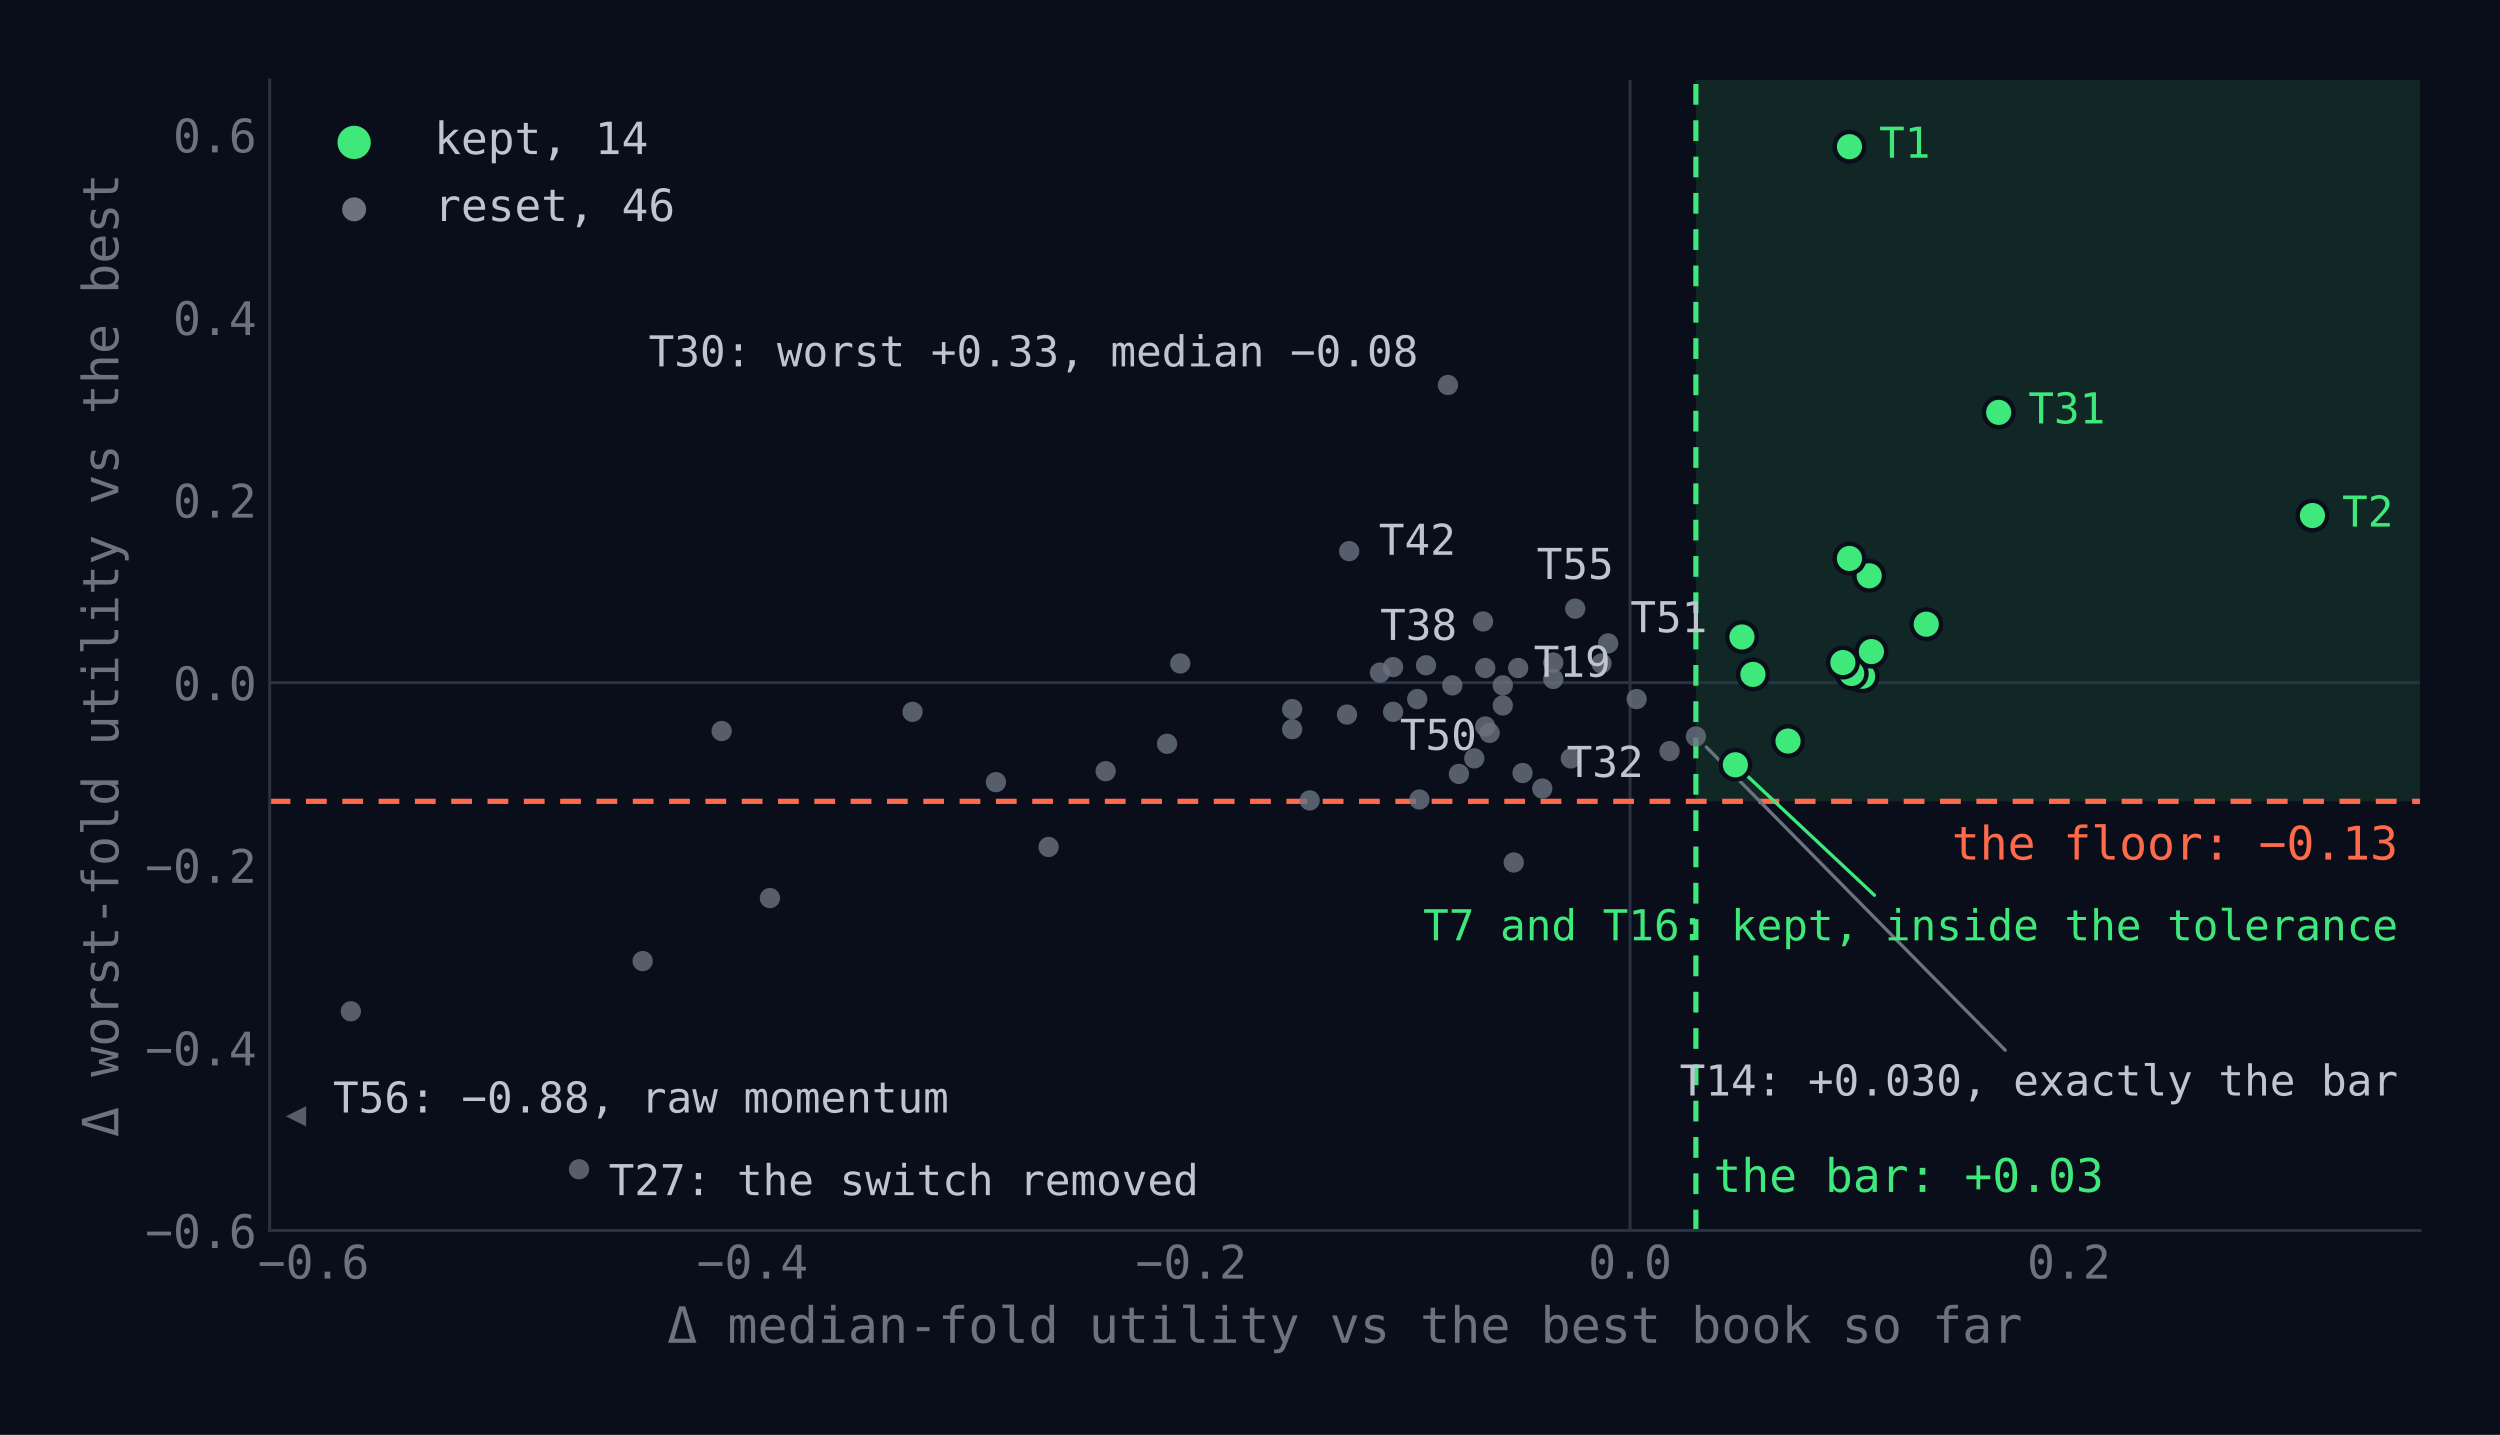
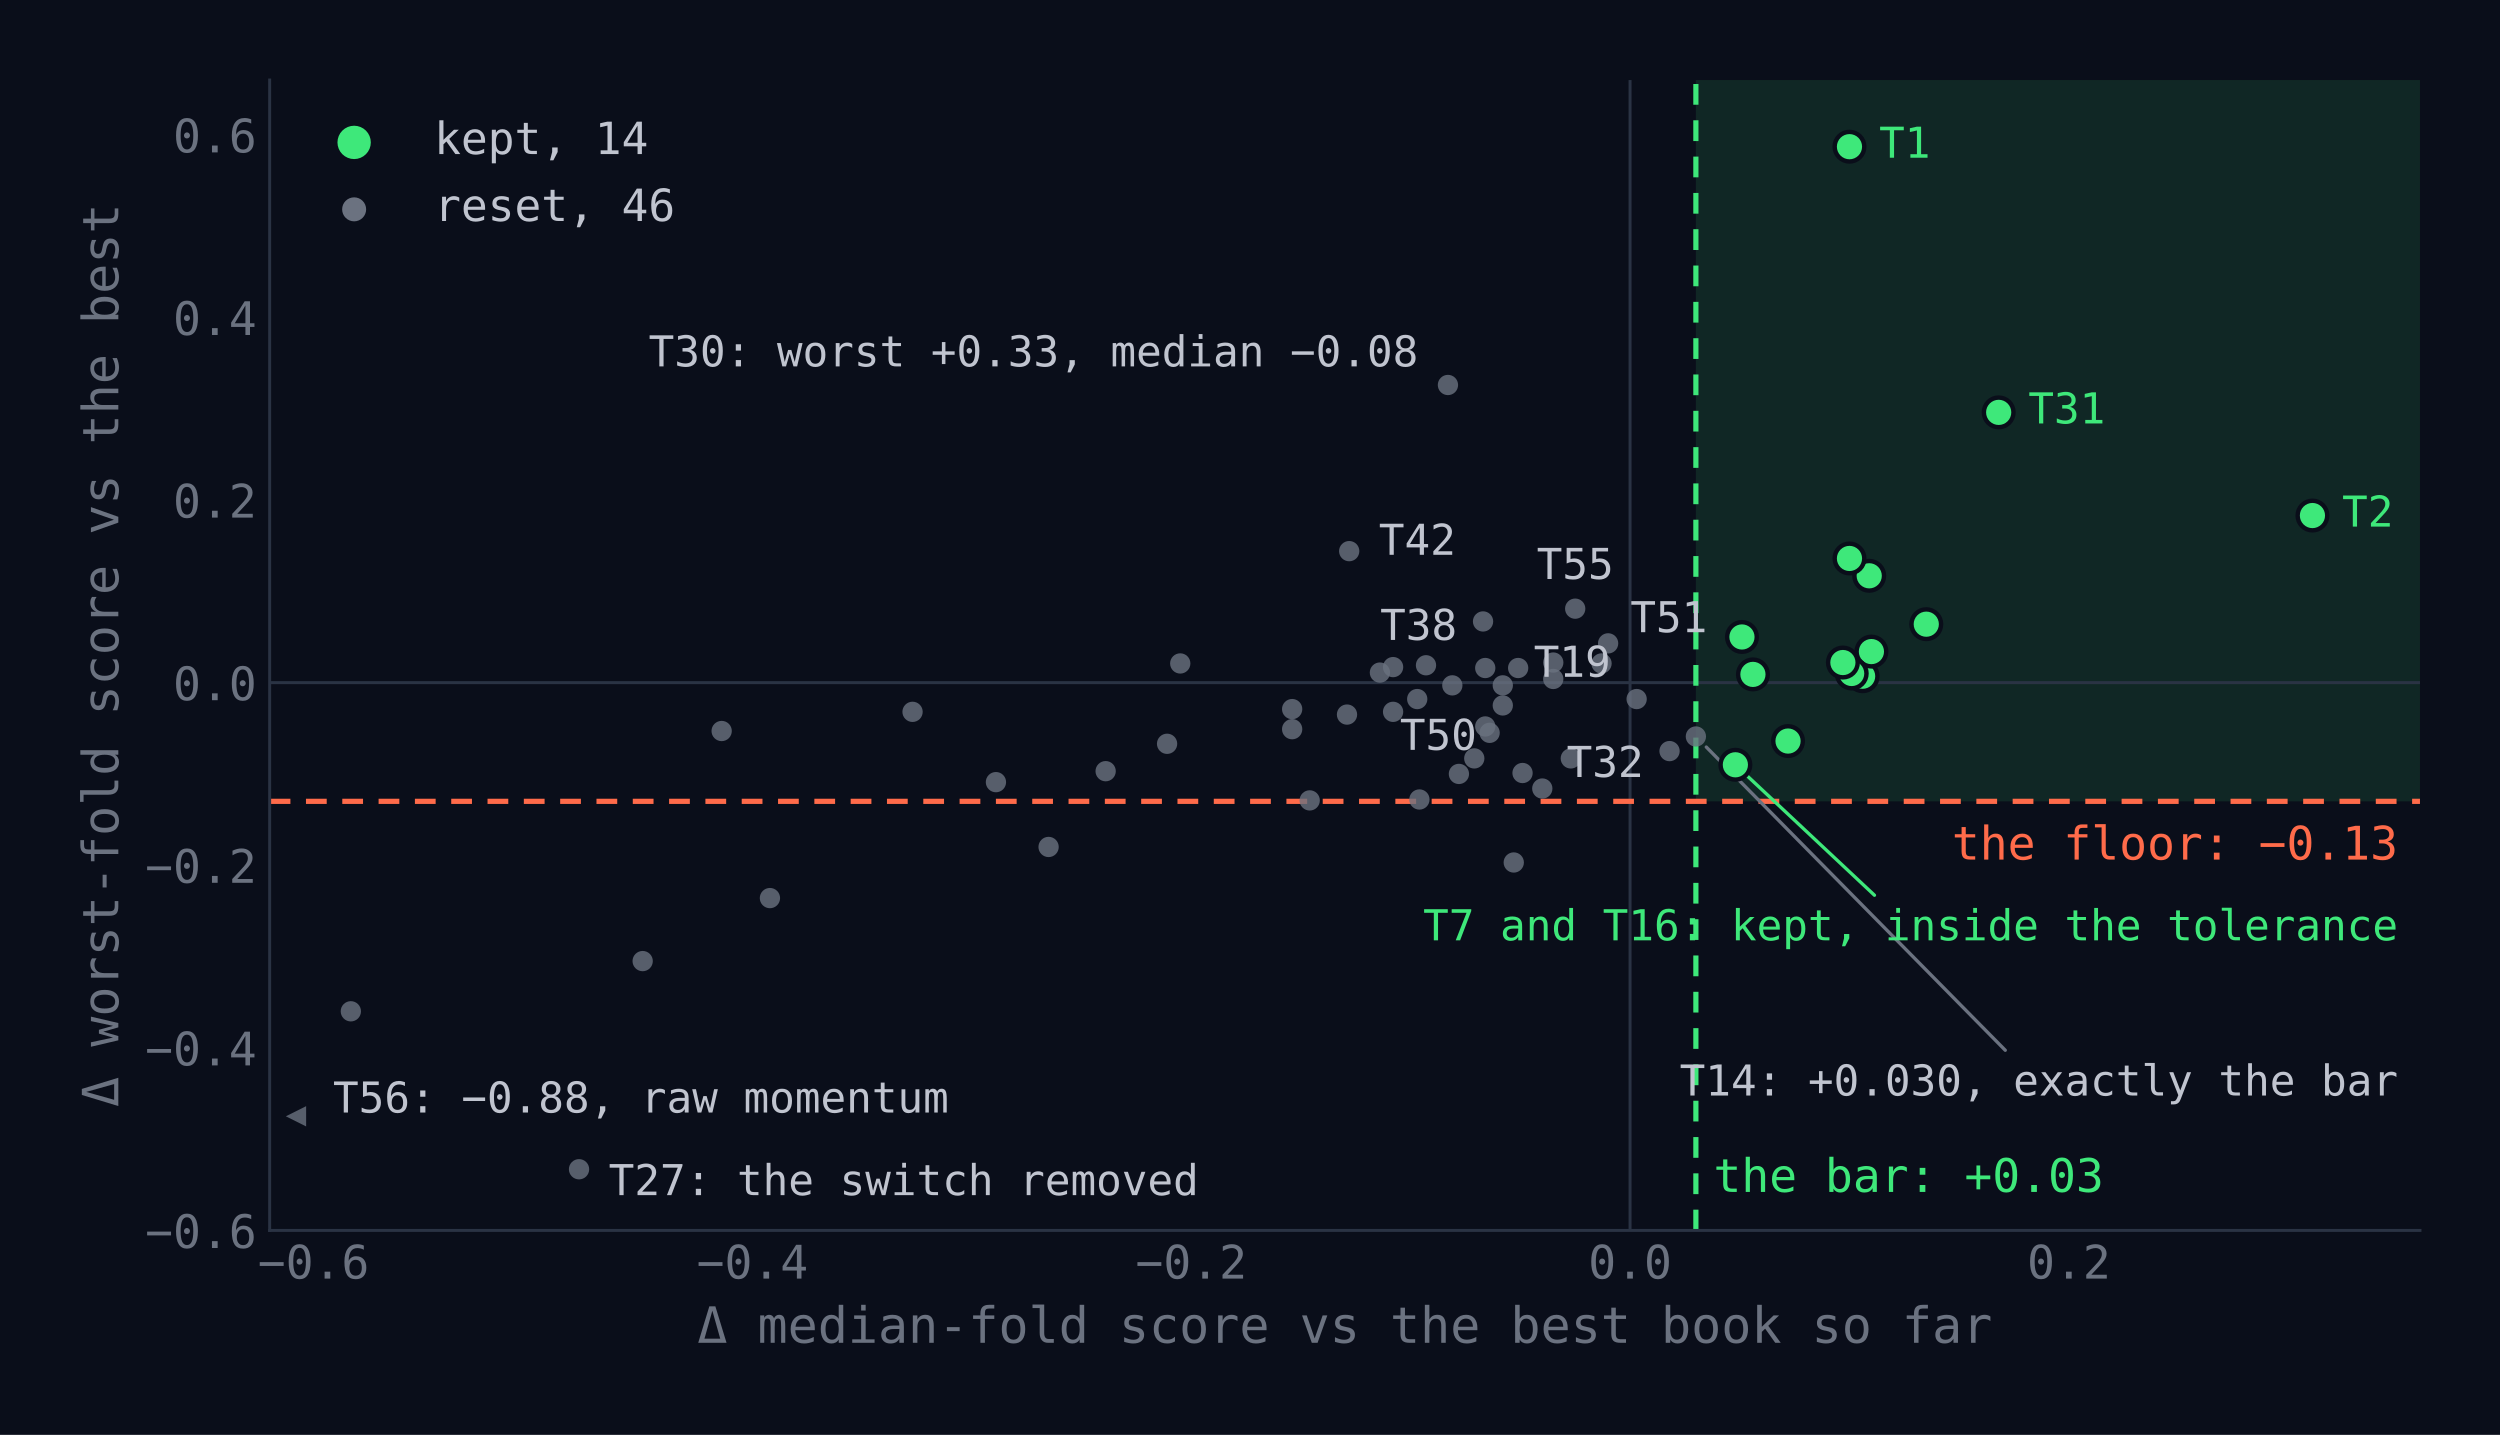
<svg xmlns="http://www.w3.org/2000/svg" xmlns:xlink="http://www.w3.org/1999/xlink" width="674.694pt" height="387.237pt" viewBox="0 0 674.694 387.237" version="1.1">
  <defs>
    <style type="text/css">*{stroke-linejoin: round; stroke-linecap: butt}</style>
  </defs>
  <g id="figure_1">
    <g id="patch_1">
      <path d="M 0 387.237  L 674.694 387.237  L 674.694 0  L 0 0  z " style="fill: #0a0e1a" />
    </g>
    <g id="axes_1">
      <g id="patch_2">
        <path d="M 72.774 332.064  L 653.094 332.064  L 653.094 21.6  L 72.774 21.6  z " style="fill: #0a0e1a" />
      </g>
      <g id="patch_3">
-         <path d="M 457.68 216.256  L 653.094 216.256  L 653.094 21.6  L 457.68 21.6  z " clip-path="url(#paa46faab11)" style="fill: #3ee87a; opacity: 0.12" />
+         <path d="M 457.68 216.256  L 653.094 216.256  L 653.094 21.6  L 457.68 21.6  z " clip-path="url(#p01e3857545)" style="fill: #3ee87a; opacity: 0.12" />
      </g>
      <g id="line2d_1">
-         <path d="M 72.774 184.224  L 653.094 184.224  " clip-path="url(#paa46faab11)" style="fill: none; stroke: #2a3344; stroke-width: 0.8; stroke-linecap: square" />
+         <path d="M 72.774 184.224  L 653.094 184.224  " clip-path="url(#p01e3857545)" style="fill: none; stroke: #2a3344; stroke-width: 0.8; stroke-linecap: square" />
      </g>
      <g id="line2d_2">
-         <path d="M 439.916 332.064  L 439.916 21.6  " clip-path="url(#paa46faab11)" style="fill: none; stroke: #2a3344; stroke-width: 0.8; stroke-linecap: square" />
+         <path d="M 439.916 332.064  L 439.916 21.6  " clip-path="url(#p01e3857545)" style="fill: none; stroke: #2a3344; stroke-width: 0.8; stroke-linecap: square" />
      </g>
      <g id="PathCollection_1" />
      <g id="PathCollection_2" />
      <g id="matplotlib.axis_1">
        <g id="xtick_1">
          <g id="line2d_3" />
          <g id="text_1">
            <text style="font-size: 12.5px; font-family: 'IBM Plex Mono', 'DejaVu Sans Mono', monospace; text-anchor: middle; fill: #6b7280" x="84.618" y="345.061" transform="rotate(-0 84.6176 345.0611)">−0.6</text>
          </g>
        </g>
        <g id="xtick_2">
          <g id="line2d_4" />
          <g id="text_2">
            <text style="font-size: 12.5px; font-family: 'IBM Plex Mono', 'DejaVu Sans Mono', monospace; text-anchor: middle; fill: #6b7280" x="203.05" y="345.061" transform="rotate(-0 203.0503 345.0611)">−0.4</text>
          </g>
        </g>
        <g id="xtick_3">
          <g id="line2d_5" />
          <g id="text_3">
            <text style="font-size: 12.5px; font-family: 'IBM Plex Mono', 'DejaVu Sans Mono', monospace; text-anchor: middle; fill: #6b7280" x="321.483" y="345.061" transform="rotate(-0 321.4829 345.0611)">−0.2</text>
          </g>
        </g>
        <g id="xtick_4">
          <g id="line2d_6" />
          <g id="text_4">
            <text style="font-size: 12.5px; font-family: 'IBM Plex Mono', 'DejaVu Sans Mono', monospace; text-anchor: middle; fill: #6b7280" x="439.916" y="345.061" transform="rotate(-0 439.9156 345.0611)">0.0</text>
          </g>
        </g>
        <g id="xtick_5">
          <g id="line2d_7" />
          <g id="text_5">
            <text style="font-size: 12.5px; font-family: 'IBM Plex Mono', 'DejaVu Sans Mono', monospace; text-anchor: middle; fill: #6b7280" x="558.348" y="345.061" transform="rotate(-0 558.3482 345.0611)">0.2</text>
          </g>
        </g>
        <g id="text_6">
-           <text style="font-size: 13.5px; font-family: 'IBM Plex Mono', 'DejaVu Sans Mono', monospace; text-anchor: middle; fill: #6b7280" x="362.934" y="362.394" transform="rotate(-0 362.9343 362.3936)">Δ median-fold utility vs the best book so far</text>
+           <text style="font-size: 13.5px; font-family: 'IBM Plex Mono', 'DejaVu Sans Mono', monospace; text-anchor: middle; fill: #6b7280" x="362.934" y="362.394" transform="rotate(-0 362.9343 362.3936)">Δ median-fold score vs the best book so far</text>
        </g>
      </g>
      <g id="matplotlib.axis_2">
        <g id="ytick_1">
          <g id="line2d_8" />
          <g id="text_7">
            <text style="font-size: 12.5px; font-family: 'IBM Plex Mono', 'DejaVu Sans Mono', monospace; text-anchor: end; fill: #6b7280" x="69.274" y="336.813" transform="rotate(-0 69.27434 336.8125)">−0.6</text>
          </g>
        </g>
        <g id="ytick_2">
          <g id="line2d_9" />
          <g id="text_8">
            <text style="font-size: 12.5px; font-family: 'IBM Plex Mono', 'DejaVu Sans Mono', monospace; text-anchor: end; fill: #6b7280" x="69.274" y="287.533" transform="rotate(-0 69.27434 287.5325)">−0.4</text>
          </g>
        </g>
        <g id="ytick_3">
          <g id="line2d_10" />
          <g id="text_9">
            <text style="font-size: 12.5px; font-family: 'IBM Plex Mono', 'DejaVu Sans Mono', monospace; text-anchor: end; fill: #6b7280" x="69.274" y="238.253" transform="rotate(-0 69.27434 238.2525)">−0.2</text>
          </g>
        </g>
        <g id="ytick_4">
          <g id="line2d_11" />
          <g id="text_10">
            <text style="font-size: 12.5px; font-family: 'IBM Plex Mono', 'DejaVu Sans Mono', monospace; text-anchor: end; fill: #6b7280" x="69.274" y="188.973" transform="rotate(-0 69.27434 188.9725)">0.0</text>
          </g>
        </g>
        <g id="ytick_5">
          <g id="line2d_12" />
          <g id="text_11">
            <text style="font-size: 12.5px; font-family: 'IBM Plex Mono', 'DejaVu Sans Mono', monospace; text-anchor: end; fill: #6b7280" x="69.274" y="139.693" transform="rotate(-0 69.27434 139.6925)">0.2</text>
          </g>
        </g>
        <g id="ytick_6">
          <g id="line2d_13" />
          <g id="text_12">
            <text style="font-size: 12.5px; font-family: 'IBM Plex Mono', 'DejaVu Sans Mono', monospace; text-anchor: end; fill: #6b7280" x="69.274" y="90.413" transform="rotate(-0 69.27434 90.41254)">0.4</text>
          </g>
        </g>
        <g id="ytick_7">
          <g id="line2d_14" />
          <g id="text_13">
            <text style="font-size: 12.5px; font-family: 'IBM Plex Mono', 'DejaVu Sans Mono', monospace; text-anchor: end; fill: #6b7280" x="69.274" y="41.133" transform="rotate(-0 69.27434 41.13253)">0.6</text>
          </g>
        </g>
        <g id="text_14">
-           <text style="font-size: 13.5px; font-family: 'IBM Plex Mono', 'DejaVu Sans Mono', monospace; text-anchor: middle; fill: #6b7280" x="31.93" y="176.832" transform="rotate(-90 31.92961 176.832)">Δ worst-fold utility vs the best</text>
+           <text style="font-size: 13.5px; font-family: 'IBM Plex Mono', 'DejaVu Sans Mono', monospace; text-anchor: middle; fill: #6b7280" x="31.93" y="176.832" transform="rotate(-90 31.92961 176.832)">Δ worst-fold score vs the best</text>
        </g>
      </g>
      <g id="line2d_15">
-         <path d="M 457.68 332.064  L 457.68 21.6  " clip-path="url(#paa46faab11)" style="fill: none; stroke-dasharray: 5.6,4.2; stroke-dashoffset: 0; stroke: #3ee87a; stroke-width: 1.4" />
+         <path d="M 457.68 332.064  L 457.68 21.6  " clip-path="url(#p01e3857545)" style="fill: none; stroke-dasharray: 5.6,4.2; stroke-dashoffset: 0; stroke: #3ee87a; stroke-width: 1.4" />
      </g>
      <g id="line2d_16">
-         <path d="M 72.774 216.256  L 653.094 216.256  " clip-path="url(#paa46faab11)" style="fill: none; stroke-dasharray: 5.6,4.2; stroke-dashoffset: 0; stroke: #ff6b4a; stroke-width: 1.4" />
+         <path d="M 72.774 216.256  L 653.094 216.256  " clip-path="url(#p01e3857545)" style="fill: none; stroke-dasharray: 5.6,4.2; stroke-dashoffset: 0; stroke: #ff6b4a; stroke-width: 1.4" />
      </g>
      <g id="patch_4">
        <path d="M 72.774 332.064  L 72.774 21.6  " style="fill: none; stroke: #2a3344; stroke-width: 0.8; stroke-linejoin: miter; stroke-linecap: square" />
      </g>
      <g id="patch_5">
        <path d="M 72.774 332.064  L 653.094 332.064  " style="fill: none; stroke: #2a3344; stroke-width: 0.8; stroke-linejoin: miter; stroke-linecap: square" />
      </g>
      <g id="text_15">
        <text style="font-size: 12.5px; font-family: 'IBM Plex Mono', 'DejaVu Sans Mono', monospace; text-anchor: start; fill: #3ee87a" x="462.418" y="321.669" transform="rotate(-0 462.4178 321.6691)">the bar: +0.03</text>
      </g>
      <g id="text_16">
        <text style="font-size: 12.5px; font-family: 'IBM Plex Mono', 'DejaVu Sans Mono', monospace; text-anchor: end; fill: #ff6b4a" x="647.173" y="231.98" transform="rotate(-0 647.1727 231.9805)">the floor: −0.13</text>
      </g>
      <g id="PathCollection_3">
        <defs>
-           <path id="mf4da8ead73" d="M 0 2.739  C 0.726 2.739 1.423 2.45 1.936 1.936  C 2.45 1.423 2.739 0.726 2.739 0  C 2.739 -0.726 2.45 -1.423 1.936 -1.936  C 1.423 -2.45 0.726 -2.739 0 -2.739  C -0.726 -2.739 -1.423 -2.45 -1.936 -1.936  C -2.45 -1.423 -2.739 -0.726 -2.739 0  C -2.739 0.726 -2.45 1.423 -1.936 1.936  C -1.423 2.45 -0.726 2.739 0 2.739  z " />
+           <path id="mb73b40b5a7" d="M 0 2.739  C 0.726 2.739 1.423 2.45 1.936 1.936  C 2.45 1.423 2.739 0.726 2.739 0  C 2.739 -0.726 2.45 -1.423 1.936 -1.936  C 1.423 -2.45 0.726 -2.739 0 -2.739  C -0.726 -2.739 -1.423 -2.45 -1.936 -1.936  C -2.45 -1.423 -2.739 -0.726 -2.739 0  C -2.739 0.726 -2.45 1.423 -1.936 1.936  C -1.423 2.45 -0.726 2.739 0 2.739  z " />
        </defs>
-         <g clip-path="url(#paa46faab11)">
-           <use xlink:href="#mf4da8ead73" x="363.526" y="192.848" style="fill: #6b7280; fill-opacity: 0.8" />
+         <g clip-path="url(#p01e3857545)">
+           <use xlink:href="#mb73b40b5a7" x="363.526" y="192.848" style="fill: #6b7280; fill-opacity: 0.8" />
        </g>
      </g>
      <g id="PathCollection_4">
-         <g clip-path="url(#paa46faab11)">
-           <use xlink:href="#mf4da8ead73" x="383.068" y="215.763" style="fill: #6b7280; fill-opacity: 0.8" />
+         <g clip-path="url(#p01e3857545)">
+           <use xlink:href="#mb73b40b5a7" x="383.068" y="215.763" style="fill: #6b7280; fill-opacity: 0.8" />
        </g>
      </g>
      <g id="PathCollection_5">
-         <g clip-path="url(#paa46faab11)">
-           <use xlink:href="#mf4da8ead73" x="419.19" y="178.803" style="fill: #6b7280; fill-opacity: 0.8" />
+         <g clip-path="url(#p01e3857545)">
+           <use xlink:href="#mb73b40b5a7" x="419.19" y="178.803" style="fill: #6b7280; fill-opacity: 0.8" />
        </g>
      </g>
      <g id="PathCollection_6">
-         <g clip-path="url(#paa46faab11)">
-           <use xlink:href="#mf4da8ead73" x="348.722" y="191.37" style="fill: #6b7280; fill-opacity: 0.8" />
+         <g clip-path="url(#p01e3857545)">
+           <use xlink:href="#mb73b40b5a7" x="348.722" y="191.37" style="fill: #6b7280; fill-opacity: 0.8" />
        </g>
      </g>
      <g id="PathCollection_7">
-         <g clip-path="url(#paa46faab11)">
-           <use xlink:href="#mf4da8ead73" x="423.927" y="204.675" style="fill: #6b7280; fill-opacity: 0.8" />
+         <g clip-path="url(#p01e3857545)">
+           <use xlink:href="#mb73b40b5a7" x="423.927" y="204.675" style="fill: #6b7280; fill-opacity: 0.8" />
        </g>
      </g>
      <g id="PathCollection_8">
-         <g clip-path="url(#paa46faab11)">
-           <use xlink:href="#mf4da8ead73" x="409.715" y="180.282" style="fill: #6b7280; fill-opacity: 0.8" />
+         <g clip-path="url(#p01e3857545)">
+           <use xlink:href="#mb73b40b5a7" x="409.715" y="180.282" style="fill: #6b7280; fill-opacity: 0.8" />
        </g>
      </g>
      <g id="PathCollection_9">
-         <g clip-path="url(#paa46faab11)">
-           <use xlink:href="#mf4da8ead73" x="432.217" y="179.05" style="fill: #6b7280; fill-opacity: 0.8" />
+         <g clip-path="url(#p01e3857545)">
+           <use xlink:href="#mb73b40b5a7" x="432.217" y="179.05" style="fill: #6b7280; fill-opacity: 0.8" />
        </g>
      </g>
      <g id="PathCollection_10">
-         <g clip-path="url(#paa46faab11)">
-           <use xlink:href="#mf4da8ead73" x="457.68" y="198.762" style="fill: #6b7280; fill-opacity: 0.8" />
+         <g clip-path="url(#p01e3857545)">
+           <use xlink:href="#mb73b40b5a7" x="457.68" y="198.762" style="fill: #6b7280; fill-opacity: 0.8" />
        </g>
      </g>
      <g id="PathCollection_11">
-         <g clip-path="url(#paa46faab11)">
-           <use xlink:href="#mf4da8ead73" x="419.19" y="183.238" style="fill: #6b7280; fill-opacity: 0.8" />
+         <g clip-path="url(#p01e3857545)">
+           <use xlink:href="#mb73b40b5a7" x="419.19" y="183.238" style="fill: #6b7280; fill-opacity: 0.8" />
        </g>
      </g>
      <g id="PathCollection_12">
-         <g clip-path="url(#paa46faab11)">
-           <use xlink:href="#mf4da8ead73" x="405.57" y="184.963" style="fill: #6b7280; fill-opacity: 0.8" />
+         <g clip-path="url(#p01e3857545)">
+           <use xlink:href="#mb73b40b5a7" x="405.57" y="184.963" style="fill: #6b7280; fill-opacity: 0.8" />
        </g>
      </g>
      <g id="PathCollection_13">
-         <g clip-path="url(#paa46faab11)">
-           <use xlink:href="#mf4da8ead73" x="441.692" y="188.659" style="fill: #6b7280; fill-opacity: 0.8" />
+         <g clip-path="url(#p01e3857545)">
+           <use xlink:href="#mb73b40b5a7" x="441.692" y="188.659" style="fill: #6b7280; fill-opacity: 0.8" />
        </g>
      </g>
      <g id="PathCollection_14">
-         <g clip-path="url(#paa46faab11)">
-           <use xlink:href="#mf4da8ead73" x="246.278" y="192.109" style="fill: #6b7280; fill-opacity: 0.8" />
+         <g clip-path="url(#p01e3857545)">
+           <use xlink:href="#mb73b40b5a7" x="246.278" y="192.109" style="fill: #6b7280; fill-opacity: 0.8" />
        </g>
      </g>
      <g id="PathCollection_15">
-         <g clip-path="url(#paa46faab11)">
-           <use xlink:href="#mf4da8ead73" x="400.833" y="196.051" style="fill: #6b7280; fill-opacity: 0.8" />
+         <g clip-path="url(#p01e3857545)">
+           <use xlink:href="#mb73b40b5a7" x="400.833" y="196.051" style="fill: #6b7280; fill-opacity: 0.8" />
        </g>
      </g>
      <g id="PathCollection_16">
-         <g clip-path="url(#paa46faab11)">
-           <use xlink:href="#mf4da8ead73" x="400.833" y="180.282" style="fill: #6b7280; fill-opacity: 0.8" />
+         <g clip-path="url(#p01e3857545)">
+           <use xlink:href="#mb73b40b5a7" x="400.833" y="180.282" style="fill: #6b7280; fill-opacity: 0.8" />
        </g>
      </g>
      <g id="PathCollection_17">
-         <g clip-path="url(#paa46faab11)">
-           <use xlink:href="#mf4da8ead73" x="382.476" y="188.659" style="fill: #6b7280; fill-opacity: 0.8" />
+         <g clip-path="url(#p01e3857545)">
+           <use xlink:href="#mb73b40b5a7" x="382.476" y="188.659" style="fill: #6b7280; fill-opacity: 0.8" />
        </g>
      </g>
      <g id="PathCollection_18">
-         <g clip-path="url(#paa46faab11)">
-           <use xlink:href="#mf4da8ead73" x="194.76" y="197.283" style="fill: #6b7280; fill-opacity: 0.8" />
+         <g clip-path="url(#p01e3857545)">
+           <use xlink:href="#mb73b40b5a7" x="194.76" y="197.283" style="fill: #6b7280; fill-opacity: 0.8" />
        </g>
      </g>
      <g id="PathCollection_19">
-         <g clip-path="url(#paa46faab11)">
-           <use xlink:href="#mf4da8ead73" x="156.269" y="315.555" style="fill: #6b7280; fill-opacity: 0.8" />
+         <g clip-path="url(#p01e3857545)">
+           <use xlink:href="#mb73b40b5a7" x="156.269" y="315.555" style="fill: #6b7280; fill-opacity: 0.8" />
        </g>
      </g>
      <g id="PathCollection_20">
-         <g clip-path="url(#paa46faab11)">
-           <use xlink:href="#mf4da8ead73" x="410.9" y="208.618" style="fill: #6b7280; fill-opacity: 0.8" />
+         <g clip-path="url(#p01e3857545)">
+           <use xlink:href="#mb73b40b5a7" x="410.9" y="208.618" style="fill: #6b7280; fill-opacity: 0.8" />
        </g>
      </g>
      <g id="PathCollection_21">
-         <g clip-path="url(#paa46faab11)">
-           <use xlink:href="#mf4da8ead73" x="375.962" y="180.035" style="fill: #6b7280; fill-opacity: 0.8" />
+         <g clip-path="url(#p01e3857545)">
+           <use xlink:href="#mb73b40b5a7" x="375.962" y="180.035" style="fill: #6b7280; fill-opacity: 0.8" />
        </g>
      </g>
      <g id="PathCollection_22">
-         <g clip-path="url(#paa46faab11)">
-           <use xlink:href="#mf4da8ead73" x="390.766" y="103.898" style="fill: #6b7280; fill-opacity: 0.8" />
+         <g clip-path="url(#p01e3857545)">
+           <use xlink:href="#mb73b40b5a7" x="390.766" y="103.898" style="fill: #6b7280; fill-opacity: 0.8" />
        </g>
      </g>
      <g id="PathCollection_23">
-         <g clip-path="url(#paa46faab11)">
-           <use xlink:href="#mf4da8ead73" x="450.574" y="202.704" style="fill: #6b7280; fill-opacity: 0.8" />
+         <g clip-path="url(#p01e3857545)">
+           <use xlink:href="#mb73b40b5a7" x="450.574" y="202.704" style="fill: #6b7280; fill-opacity: 0.8" />
        </g>
      </g>
      <g id="PathCollection_24">
-         <g clip-path="url(#paa46faab11)">
-           <use xlink:href="#mf4da8ead73" x="348.722" y="196.79" style="fill: #6b7280; fill-opacity: 0.8" />
+         <g clip-path="url(#p01e3857545)">
+           <use xlink:href="#mb73b40b5a7" x="348.722" y="196.79" style="fill: #6b7280; fill-opacity: 0.8" />
        </g>
      </g>
      <g id="PathCollection_25">
-         <g clip-path="url(#paa46faab11)">
-           <use xlink:href="#mf4da8ead73" x="282.992" y="228.576" style="fill: #6b7280; fill-opacity: 0.8" />
+         <g clip-path="url(#p01e3857545)">
+           <use xlink:href="#mb73b40b5a7" x="282.992" y="228.576" style="fill: #6b7280; fill-opacity: 0.8" />
        </g>
      </g>
      <g id="PathCollection_26">
-         <g clip-path="url(#paa46faab11)">
-           <use xlink:href="#mf4da8ead73" x="207.788" y="242.374" style="fill: #6b7280; fill-opacity: 0.8" />
+         <g clip-path="url(#p01e3857545)">
+           <use xlink:href="#mb73b40b5a7" x="207.788" y="242.374" style="fill: #6b7280; fill-opacity: 0.8" />
        </g>
      </g>
      <g id="PathCollection_27">
-         <g clip-path="url(#paa46faab11)">
-           <use xlink:href="#mf4da8ead73" x="408.531" y="232.765" style="fill: #6b7280; fill-opacity: 0.8" />
+         <g clip-path="url(#p01e3857545)">
+           <use xlink:href="#mb73b40b5a7" x="408.531" y="232.765" style="fill: #6b7280; fill-opacity: 0.8" />
        </g>
      </g>
      <g id="PathCollection_28">
-         <g clip-path="url(#paa46faab11)">
-           <use xlink:href="#mf4da8ead73" x="400.241" y="167.715" style="fill: #6b7280; fill-opacity: 0.8" />
+         <g clip-path="url(#p01e3857545)">
+           <use xlink:href="#mb73b40b5a7" x="400.241" y="167.715" style="fill: #6b7280; fill-opacity: 0.8" />
        </g>
      </g>
      <g id="PathCollection_29">
-         <g clip-path="url(#paa46faab11)">
-           <use xlink:href="#mf4da8ead73" x="372.409" y="181.514" style="fill: #6b7280; fill-opacity: 0.8" />
+         <g clip-path="url(#p01e3857545)">
+           <use xlink:href="#mb73b40b5a7" x="372.409" y="181.514" style="fill: #6b7280; fill-opacity: 0.8" />
        </g>
      </g>
      <g id="PathCollection_30">
-         <g clip-path="url(#paa46faab11)">
-           <use xlink:href="#mf4da8ead73" x="94.684" y="272.928" style="fill: #6b7280; fill-opacity: 0.8" />
+         <g clip-path="url(#p01e3857545)">
+           <use xlink:href="#mb73b40b5a7" x="94.684" y="272.928" style="fill: #6b7280; fill-opacity: 0.8" />
        </g>
      </g>
      <g id="PathCollection_31">
-         <g clip-path="url(#paa46faab11)">
-           <use xlink:href="#mf4da8ead73" x="391.95" y="184.963" style="fill: #6b7280; fill-opacity: 0.8" />
+         <g clip-path="url(#p01e3857545)">
+           <use xlink:href="#mb73b40b5a7" x="391.95" y="184.963" style="fill: #6b7280; fill-opacity: 0.8" />
        </g>
      </g>
      <g id="PathCollection_32">
-         <g clip-path="url(#paa46faab11)">
-           <use xlink:href="#mf4da8ead73" x="364.119" y="148.742" style="fill: #6b7280; fill-opacity: 0.8" />
+         <g clip-path="url(#p01e3857545)">
+           <use xlink:href="#mb73b40b5a7" x="364.119" y="148.742" style="fill: #6b7280; fill-opacity: 0.8" />
        </g>
      </g>
      <g id="PathCollection_33">
-         <g clip-path="url(#paa46faab11)">
-           <use xlink:href="#mf4da8ead73" x="318.522" y="179.05" style="fill: #6b7280; fill-opacity: 0.8" />
+         <g clip-path="url(#p01e3857545)">
+           <use xlink:href="#mb73b40b5a7" x="318.522" y="179.05" style="fill: #6b7280; fill-opacity: 0.8" />
        </g>
      </g>
      <g id="PathCollection_34">
-         <g clip-path="url(#paa46faab11)">
-           <use xlink:href="#mf4da8ead73" x="393.727" y="208.864" style="fill: #6b7280; fill-opacity: 0.8" />
+         <g clip-path="url(#p01e3857545)">
+           <use xlink:href="#mb73b40b5a7" x="393.727" y="208.864" style="fill: #6b7280; fill-opacity: 0.8" />
        </g>
      </g>
      <g id="PathCollection_35">
-         <g clip-path="url(#paa46faab11)">
-           <use xlink:href="#mf4da8ead73" x="375.962" y="192.109" style="fill: #6b7280; fill-opacity: 0.8" />
+         <g clip-path="url(#p01e3857545)">
+           <use xlink:href="#mb73b40b5a7" x="375.962" y="192.109" style="fill: #6b7280; fill-opacity: 0.8" />
        </g>
      </g>
      <g id="PathCollection_36">
-         <g clip-path="url(#paa46faab11)">
-           <use xlink:href="#mf4da8ead73" x="314.969" y="200.733" style="fill: #6b7280; fill-opacity: 0.8" />
+         <g clip-path="url(#p01e3857545)">
+           <use xlink:href="#mb73b40b5a7" x="314.969" y="200.733" style="fill: #6b7280; fill-opacity: 0.8" />
        </g>
      </g>
      <g id="PathCollection_37">
-         <g clip-path="url(#paa46faab11)">
-           <use xlink:href="#mf4da8ead73" x="416.229" y="212.806" style="fill: #6b7280; fill-opacity: 0.8" />
+         <g clip-path="url(#p01e3857545)">
+           <use xlink:href="#mb73b40b5a7" x="416.229" y="212.806" style="fill: #6b7280; fill-opacity: 0.8" />
        </g>
      </g>
      <g id="PathCollection_38">
-         <g clip-path="url(#paa46faab11)">
-           <use xlink:href="#mf4da8ead73" x="397.872" y="204.675" style="fill: #6b7280; fill-opacity: 0.8" />
+         <g clip-path="url(#p01e3857545)">
+           <use xlink:href="#mb73b40b5a7" x="397.872" y="204.675" style="fill: #6b7280; fill-opacity: 0.8" />
        </g>
      </g>
      <g id="PathCollection_39">
-         <g clip-path="url(#paa46faab11)">
-           <use xlink:href="#mf4da8ead73" x="405.57" y="190.384" style="fill: #6b7280; fill-opacity: 0.8" />
+         <g clip-path="url(#p01e3857545)">
+           <use xlink:href="#mb73b40b5a7" x="405.57" y="190.384" style="fill: #6b7280; fill-opacity: 0.8" />
        </g>
      </g>
      <g id="PathCollection_40">
-         <g clip-path="url(#paa46faab11)">
-           <use xlink:href="#mf4da8ead73" x="433.994" y="173.629" style="fill: #6b7280; fill-opacity: 0.8" />
+         <g clip-path="url(#p01e3857545)">
+           <use xlink:href="#mb73b40b5a7" x="433.994" y="173.629" style="fill: #6b7280; fill-opacity: 0.8" />
        </g>
      </g>
      <g id="PathCollection_41">
-         <g clip-path="url(#paa46faab11)">
-           <use xlink:href="#mf4da8ead73" x="173.442" y="259.376" style="fill: #6b7280; fill-opacity: 0.8" />
+         <g clip-path="url(#p01e3857545)">
+           <use xlink:href="#mb73b40b5a7" x="173.442" y="259.376" style="fill: #6b7280; fill-opacity: 0.8" />
        </g>
      </g>
      <g id="PathCollection_42">
-         <g clip-path="url(#paa46faab11)">
-           <use xlink:href="#mf4da8ead73" x="268.78" y="211.082" style="fill: #6b7280; fill-opacity: 0.8" />
+         <g clip-path="url(#p01e3857545)">
+           <use xlink:href="#mb73b40b5a7" x="268.78" y="211.082" style="fill: #6b7280; fill-opacity: 0.8" />
        </g>
      </g>
      <g id="PathCollection_43">
-         <g clip-path="url(#paa46faab11)">
-           <use xlink:href="#mf4da8ead73" x="425.111" y="164.266" style="fill: #6b7280; fill-opacity: 0.8" />
+         <g clip-path="url(#p01e3857545)">
+           <use xlink:href="#mb73b40b5a7" x="425.111" y="164.266" style="fill: #6b7280; fill-opacity: 0.8" />
        </g>
      </g>
      <g id="PathCollection_44">
        <defs>
-           <path id="m5229dd5bae" d="M -2.739 -0  L 2.739 2.739  L 2.739 -2.739  z " />
+           <path id="m0693927dba" d="M -2.739 -0  L 2.739 2.739  L 2.739 -2.739  z " />
        </defs>
-         <g clip-path="url(#paa46faab11)">
-           <use xlink:href="#m5229dd5bae" x="79.88" y="301.264" style="fill: #6b7280; fill-opacity: 0.8" />
+         <g clip-path="url(#p01e3857545)">
+           <use xlink:href="#m0693927dba" x="79.88" y="301.264" style="fill: #6b7280; fill-opacity: 0.8" />
        </g>
      </g>
      <g id="PathCollection_45">
-         <g clip-path="url(#paa46faab11)">
-           <use xlink:href="#mf4da8ead73" x="353.46" y="216.01" style="fill: #6b7280; fill-opacity: 0.8" />
+         <g clip-path="url(#p01e3857545)">
+           <use xlink:href="#mb73b40b5a7" x="353.46" y="216.01" style="fill: #6b7280; fill-opacity: 0.8" />
        </g>
      </g>
      <g id="PathCollection_46">
-         <g clip-path="url(#paa46faab11)">
-           <use xlink:href="#mf4da8ead73" x="384.844" y="179.542" style="fill: #6b7280; fill-opacity: 0.8" />
+         <g clip-path="url(#p01e3857545)">
+           <use xlink:href="#mb73b40b5a7" x="384.844" y="179.542" style="fill: #6b7280; fill-opacity: 0.8" />
        </g>
      </g>
      <g id="PathCollection_47">
-         <g clip-path="url(#paa46faab11)">
-           <use xlink:href="#mf4da8ead73" x="402.017" y="197.776" style="fill: #6b7280; fill-opacity: 0.8" />
+         <g clip-path="url(#p01e3857545)">
+           <use xlink:href="#mb73b40b5a7" x="402.017" y="197.776" style="fill: #6b7280; fill-opacity: 0.8" />
        </g>
      </g>
      <g id="PathCollection_48">
-         <g clip-path="url(#paa46faab11)">
-           <use xlink:href="#mf4da8ead73" x="298.389" y="208.125" style="fill: #6b7280; fill-opacity: 0.8" />
+         <g clip-path="url(#p01e3857545)">
+           <use xlink:href="#mb73b40b5a7" x="298.389" y="208.125" style="fill: #6b7280; fill-opacity: 0.8" />
        </g>
      </g>
      <g id="text_17">
        <text style="font-size: 11.5px; font-family: 'IBM Plex Mono', 'DejaVu Sans Mono', monospace; text-anchor: start; fill: #3ee87a" x="507.132" y="42.575" transform="rotate(-0 507.1319 42.57451)">T1</text>
      </g>
      <g id="text_18">
        <text style="font-size: 11.5px; font-family: 'IBM Plex Mono', 'DejaVu Sans Mono', monospace; text-anchor: start; fill: #3ee87a" x="632.078" y="142.12" transform="rotate(-0 632.0783 142.1201)">T2</text>
      </g>
      <g id="text_19">
        <text style="font-size: 11.5px; font-family: 'IBM Plex Mono', 'DejaVu Sans Mono', monospace; text-anchor: start; fill: #3ee87a" x="547.399" y="114.277" transform="rotate(-0 547.399 114.2769)">T31</text>
      </g>
      <g id="text_20">
        <text style="font-size: 11.5px; font-family: 'IBM Plex Mono', 'DejaVu Sans Mono', monospace; text-anchor: end; fill: #c0c4cf" x="434.692" y="182.647" transform="rotate(-0 434.692 182.6465)">T19</text>
      </g>
      <g id="text_21">
        <text style="font-size: 11.5px; font-family: 'IBM Plex Mono', 'DejaVu Sans Mono', monospace; text-anchor: end; fill: #c0c4cf" x="443.574" y="209.691" transform="rotate(-0 443.5745 209.6913)">T32</text>
      </g>
      <g id="text_22">
        <text style="font-size: 11.5px; font-family: 'IBM Plex Mono', 'DejaVu Sans Mono', monospace; text-anchor: end; fill: #c0c4cf" x="382.766" y="98.885" transform="rotate(-0 382.766 98.88535)">T30: worst +0.33, median −0.08</text>
      </g>
      <g id="text_23">
        <text style="font-size: 11.5px; font-family: 'IBM Plex Mono', 'DejaVu Sans Mono', monospace; text-anchor: start; fill: #c0c4cf" x="372.119" y="149.73" transform="rotate(-0 372.1187 149.7297)">T42</text>
      </g>
      <g id="text_24">
        <text style="font-size: 11.5px; font-family: 'IBM Plex Mono', 'DejaVu Sans Mono', monospace; text-anchor: end; fill: #c0c4cf" x="393.241" y="172.703" transform="rotate(-0 393.2406 172.7025)">T38</text>
      </g>
      <g id="text_25">
        <text style="font-size: 11.5px; font-family: 'IBM Plex Mono', 'DejaVu Sans Mono', monospace; text-anchor: middle; fill: #c0c4cf" x="425.111" y="156.253" transform="rotate(-0 425.1115 156.2529)">T55</text>
      </g>
      <g id="text_26">
        <text style="font-size: 11.5px; font-family: 'IBM Plex Mono', 'DejaVu Sans Mono', monospace; text-anchor: start; fill: #c0c4cf" x="439.994" y="170.616" transform="rotate(-0 439.9939 170.6161)">T51</text>
      </g>
      <g id="text_27">
        <text style="font-size: 11.5px; font-family: 'IBM Plex Mono', 'DejaVu Sans Mono', monospace; text-anchor: end; fill: #c0c4cf" x="398.57" y="202.371" transform="rotate(-0 398.5701 202.3713)">T50</text>
      </g>
      <g id="text_28">
        <text style="font-size: 11.5px; font-family: 'IBM Plex Mono', 'DejaVu Sans Mono', monospace; text-anchor: start; fill: #c0c4cf" x="164.269" y="322.543" transform="rotate(-0 164.2694 322.543)">T27: the switch removed</text>
      </g>
      <g id="text_29">
        <text style="font-size: 11.5px; font-family: 'IBM Plex Mono', 'DejaVu Sans Mono', monospace; text-anchor: start; fill: #c0c4cf" x="89.88" y="300.251" transform="rotate(-0 89.8803 300.2513)">T56: −0.88, raw momentum</text>
      </g>
      <g id="patch_6">
        <path d="M 541.175 283.44  Q 500.833 242.526 460.491 201.612  " style="fill: none; stroke: #6b7280; stroke-width: 0.9; stroke-linecap: round" />
      </g>
      <g id="text_30">
        <text style="font-size: 11.5px; font-family: 'IBM Plex Mono', 'DejaVu Sans Mono', monospace; text-anchor: end; fill: #c0c4cf" x="647.173" y="295.658" transform="rotate(-0 647.1727 295.6583)">T14: +0.030, exactly the bar</text>
      </g>
      <g id="patch_7">
        <path d="M 505.872 241.601  Q 488.564 225.368 471.256 209.135  " style="fill: none; stroke: #3ee87a; stroke-width: 0.9; stroke-linecap: round" />
      </g>
      <g id="text_31">
        <text style="font-size: 11.5px; font-family: 'IBM Plex Mono', 'DejaVu Sans Mono', monospace; text-anchor: end; fill: #3ee87a" x="647.173" y="253.77" transform="rotate(-0 647.1727 253.7703)">T7 and T16: kept, inside the tolerance</text>
      </g>
      <g id="PathCollection_49">
        <defs>
-           <path id="m79683a0605" d="M 0 4  C 1.061 4 2.078 3.579 2.828 2.828  C 3.579 2.078 4 1.061 4 0  C 4 -1.061 3.579 -2.078 2.828 -2.828  C 2.078 -3.579 1.061 -4 0 -4  C -1.061 -4 -2.078 -3.579 -2.828 -2.828  C -3.579 -2.078 -4 -1.061 -4 0  C -4 1.061 -3.579 2.078 -2.828 2.828  C -2.078 3.579 -1.061 4 0 4  z " style="stroke: #0a0e1a; stroke-width: 1.2" />
+           <path id="mec924fceea" d="M 0 4  C 1.061 4 2.078 3.579 2.828 2.828  C 3.579 2.078 4 1.061 4 0  C 4 -1.061 3.579 -2.078 2.828 -2.828  C 2.078 -3.579 1.061 -4 0 -4  C -1.061 -4 -2.078 -3.579 -2.828 -2.828  C -3.579 -2.078 -4 -1.061 -4 0  C -4 1.061 -3.579 2.078 -2.828 2.828  C -2.078 3.579 -1.061 4 0 4  z " style="stroke: #0a0e1a; stroke-width: 1.2" />
        </defs>
-         <g clip-path="url(#paa46faab11)">
-           <use xlink:href="#m79683a0605" x="499.132" y="39.587" style="fill: #3ee87a; stroke: #0a0e1a; stroke-width: 1.2" />
+         <g clip-path="url(#p01e3857545)">
+           <use xlink:href="#mec924fceea" x="499.132" y="39.587" style="fill: #3ee87a; stroke: #0a0e1a; stroke-width: 1.2" />
        </g>
      </g>
      <g id="PathCollection_50">
-         <g clip-path="url(#paa46faab11)">
-           <use xlink:href="#m79683a0605" x="624.078" y="139.133" style="fill: #3ee87a; stroke: #0a0e1a; stroke-width: 1.2" />
+         <g clip-path="url(#p01e3857545)">
+           <use xlink:href="#mec924fceea" x="624.078" y="139.133" style="fill: #3ee87a; stroke: #0a0e1a; stroke-width: 1.2" />
        </g>
      </g>
      <g id="PathCollection_51">
-         <g clip-path="url(#paa46faab11)">
-           <use xlink:href="#m79683a0605" x="504.461" y="155.395" style="fill: #3ee87a; stroke: #0a0e1a; stroke-width: 1.2" />
+         <g clip-path="url(#p01e3857545)">
+           <use xlink:href="#mec924fceea" x="504.461" y="155.395" style="fill: #3ee87a; stroke: #0a0e1a; stroke-width: 1.2" />
        </g>
      </g>
      <g id="PathCollection_52">
-         <g clip-path="url(#paa46faab11)">
-           <use xlink:href="#m79683a0605" x="519.858" y="168.454" style="fill: #3ee87a; stroke: #0a0e1a; stroke-width: 1.2" />
+         <g clip-path="url(#p01e3857545)">
+           <use xlink:href="#mec924fceea" x="519.858" y="168.454" style="fill: #3ee87a; stroke: #0a0e1a; stroke-width: 1.2" />
        </g>
      </g>
      <g id="PathCollection_53">
-         <g clip-path="url(#paa46faab11)">
-           <use xlink:href="#m79683a0605" x="482.551" y="199.994" style="fill: #3ee87a; stroke: #0a0e1a; stroke-width: 1.2" />
+         <g clip-path="url(#p01e3857545)">
+           <use xlink:href="#mec924fceea" x="482.551" y="199.994" style="fill: #3ee87a; stroke: #0a0e1a; stroke-width: 1.2" />
        </g>
      </g>
      <g id="PathCollection_54">
-         <g clip-path="url(#paa46faab11)">
-           <use xlink:href="#m79683a0605" x="499.132" y="150.714" style="fill: #3ee87a; stroke: #0a0e1a; stroke-width: 1.2" />
+         <g clip-path="url(#p01e3857545)">
+           <use xlink:href="#mec924fceea" x="499.132" y="150.714" style="fill: #3ee87a; stroke: #0a0e1a; stroke-width: 1.2" />
        </g>
      </g>
      <g id="PathCollection_55">
-         <g clip-path="url(#paa46faab11)">
-           <use xlink:href="#m79683a0605" x="468.339" y="206.4" style="fill: #3ee87a; stroke: #0a0e1a; stroke-width: 1.2" />
+         <g clip-path="url(#p01e3857545)">
+           <use xlink:href="#mec924fceea" x="468.339" y="206.4" style="fill: #3ee87a; stroke: #0a0e1a; stroke-width: 1.2" />
        </g>
      </g>
      <g id="PathCollection_56">
-         <g clip-path="url(#paa46faab11)">
-           <use xlink:href="#m79683a0605" x="502.685" y="182.499" style="fill: #3ee87a; stroke: #0a0e1a; stroke-width: 1.2" />
+         <g clip-path="url(#p01e3857545)">
+           <use xlink:href="#mec924fceea" x="502.685" y="182.499" style="fill: #3ee87a; stroke: #0a0e1a; stroke-width: 1.2" />
        </g>
      </g>
      <g id="PathCollection_57">
-         <g clip-path="url(#paa46faab11)">
-           <use xlink:href="#m79683a0605" x="505.054" y="175.846" style="fill: #3ee87a; stroke: #0a0e1a; stroke-width: 1.2" />
+         <g clip-path="url(#p01e3857545)">
+           <use xlink:href="#mec924fceea" x="505.054" y="175.846" style="fill: #3ee87a; stroke: #0a0e1a; stroke-width: 1.2" />
        </g>
      </g>
      <g id="PathCollection_58">
-         <g clip-path="url(#paa46faab11)">
-           <use xlink:href="#m79683a0605" x="499.724" y="181.76" style="fill: #3ee87a; stroke: #0a0e1a; stroke-width: 1.2" />
+         <g clip-path="url(#p01e3857545)">
+           <use xlink:href="#mec924fceea" x="499.724" y="181.76" style="fill: #3ee87a; stroke: #0a0e1a; stroke-width: 1.2" />
        </g>
      </g>
      <g id="PathCollection_59">
-         <g clip-path="url(#paa46faab11)">
-           <use xlink:href="#m79683a0605" x="539.399" y="111.29" style="fill: #3ee87a; stroke: #0a0e1a; stroke-width: 1.2" />
+         <g clip-path="url(#p01e3857545)">
+           <use xlink:href="#mec924fceea" x="539.399" y="111.29" style="fill: #3ee87a; stroke: #0a0e1a; stroke-width: 1.2" />
        </g>
      </g>
      <g id="PathCollection_60">
-         <g clip-path="url(#paa46faab11)">
-           <use xlink:href="#m79683a0605" x="470.116" y="171.904" style="fill: #3ee87a; stroke: #0a0e1a; stroke-width: 1.2" />
+         <g clip-path="url(#p01e3857545)">
+           <use xlink:href="#mec924fceea" x="470.116" y="171.904" style="fill: #3ee87a; stroke: #0a0e1a; stroke-width: 1.2" />
        </g>
      </g>
      <g id="PathCollection_61">
-         <g clip-path="url(#paa46faab11)">
-           <use xlink:href="#m79683a0605" x="473.077" y="182.006" style="fill: #3ee87a; stroke: #0a0e1a; stroke-width: 1.2" />
+         <g clip-path="url(#p01e3857545)">
+           <use xlink:href="#mec924fceea" x="473.077" y="182.006" style="fill: #3ee87a; stroke: #0a0e1a; stroke-width: 1.2" />
        </g>
      </g>
      <g id="PathCollection_62">
-         <g clip-path="url(#paa46faab11)">
-           <use xlink:href="#m79683a0605" x="497.355" y="178.803" style="fill: #3ee87a; stroke: #0a0e1a; stroke-width: 1.2" />
+         <g clip-path="url(#p01e3857545)">
+           <use xlink:href="#mec924fceea" x="497.355" y="178.803" style="fill: #3ee87a; stroke: #0a0e1a; stroke-width: 1.2" />
        </g>
      </g>
      <g id="legend_1">
        <g id="PathCollection_63">
          <defs>
-             <path id="m3607b8fe3a" d="M 0 4  C 1.061 4 2.078 3.579 2.828 2.828  C 3.579 2.078 4 1.061 4 0  C 4 -1.061 3.579 -2.078 2.828 -2.828  C 2.078 -3.579 1.061 -4 0 -4  C -1.061 -4 -2.078 -3.579 -2.828 -2.828  C -3.579 -2.078 -4 -1.061 -4 0  C -4 1.061 -3.579 2.078 -2.828 2.828  C -2.078 3.579 -1.061 4 0 4  z " style="stroke: #3ee87a" />
+             <path id="m8842364473" d="M 0 4  C 1.061 4 2.078 3.579 2.828 2.828  C 3.579 2.078 4 1.061 4 0  C 4 -1.061 3.579 -2.078 2.828 -2.828  C 2.078 -3.579 1.061 -4 0 -4  C -1.061 -4 -2.078 -3.579 -2.828 -2.828  C -3.579 -2.078 -4 -1.061 -4 0  C -4 1.061 -3.579 2.078 -2.828 2.828  C -2.078 3.579 -1.061 4 0 4  z " style="stroke: #3ee87a" />
          </defs>
          <g>
-             <use xlink:href="#m3607b8fe3a" x="95.574" y="38.432" style="fill: #3ee87a; stroke: #3ee87a" />
+             <use xlink:href="#m8842364473" x="95.574" y="38.432" style="fill: #3ee87a; stroke: #3ee87a" />
          </g>
        </g>
        <g id="text_32">
          <text style="font-size: 12px; font-family: 'IBM Plex Mono', 'DejaVu Sans Mono', monospace; text-anchor: start; fill: #c0c4cf" x="117.174" y="41.582" transform="rotate(-0 117.1743 41.58187)">kept, 14</text>
        </g>
        <g id="PathCollection_64">
          <defs>
-             <path id="mb4a33e9539" d="M 0 2.739  C 0.726 2.739 1.423 2.45 1.936 1.936  C 2.45 1.423 2.739 0.726 2.739 0  C 2.739 -0.726 2.45 -1.423 1.936 -1.936  C 1.423 -2.45 0.726 -2.739 0 -2.739  C -0.726 -2.739 -1.423 -2.45 -1.936 -1.936  C -2.45 -1.423 -2.739 -0.726 -2.739 0  C -2.739 0.726 -2.45 1.423 -1.936 1.936  C -1.423 2.45 -0.726 2.739 0 2.739  z " style="stroke: #6b7280" />
+             <path id="mb22ae666a3" d="M 0 2.739  C 0.726 2.739 1.423 2.45 1.936 1.936  C 2.45 1.423 2.739 0.726 2.739 0  C 2.739 -0.726 2.45 -1.423 1.936 -1.936  C 1.423 -2.45 0.726 -2.739 0 -2.739  C -0.726 -2.739 -1.423 -2.45 -1.936 -1.936  C -2.45 -1.423 -2.739 -0.726 -2.739 0  C -2.739 0.726 -2.45 1.423 -1.936 1.936  C -1.423 2.45 -0.726 2.739 0 2.739  z " style="stroke: #6b7280" />
          </defs>
          <g>
-             <use xlink:href="#mb4a33e9539" x="95.574" y="56.497" style="fill: #6b7280; stroke: #6b7280" />
+             <use xlink:href="#mb22ae666a3" x="95.574" y="56.497" style="fill: #6b7280; stroke: #6b7280" />
          </g>
        </g>
        <g id="text_33">
          <text style="font-size: 12px; font-family: 'IBM Plex Mono', 'DejaVu Sans Mono', monospace; text-anchor: start; fill: #c0c4cf" x="117.174" y="59.647" transform="rotate(-0 117.1743 59.64656)">reset, 46</text>
        </g>
      </g>
    </g>
  </g>
  <defs>
-     <clipPath id="paa46faab11">
+     <clipPath id="p01e3857545">
      <rect x="72.774" y="21.6" width="580.32" height="310.464" />
    </clipPath>
  </defs>
</svg>
